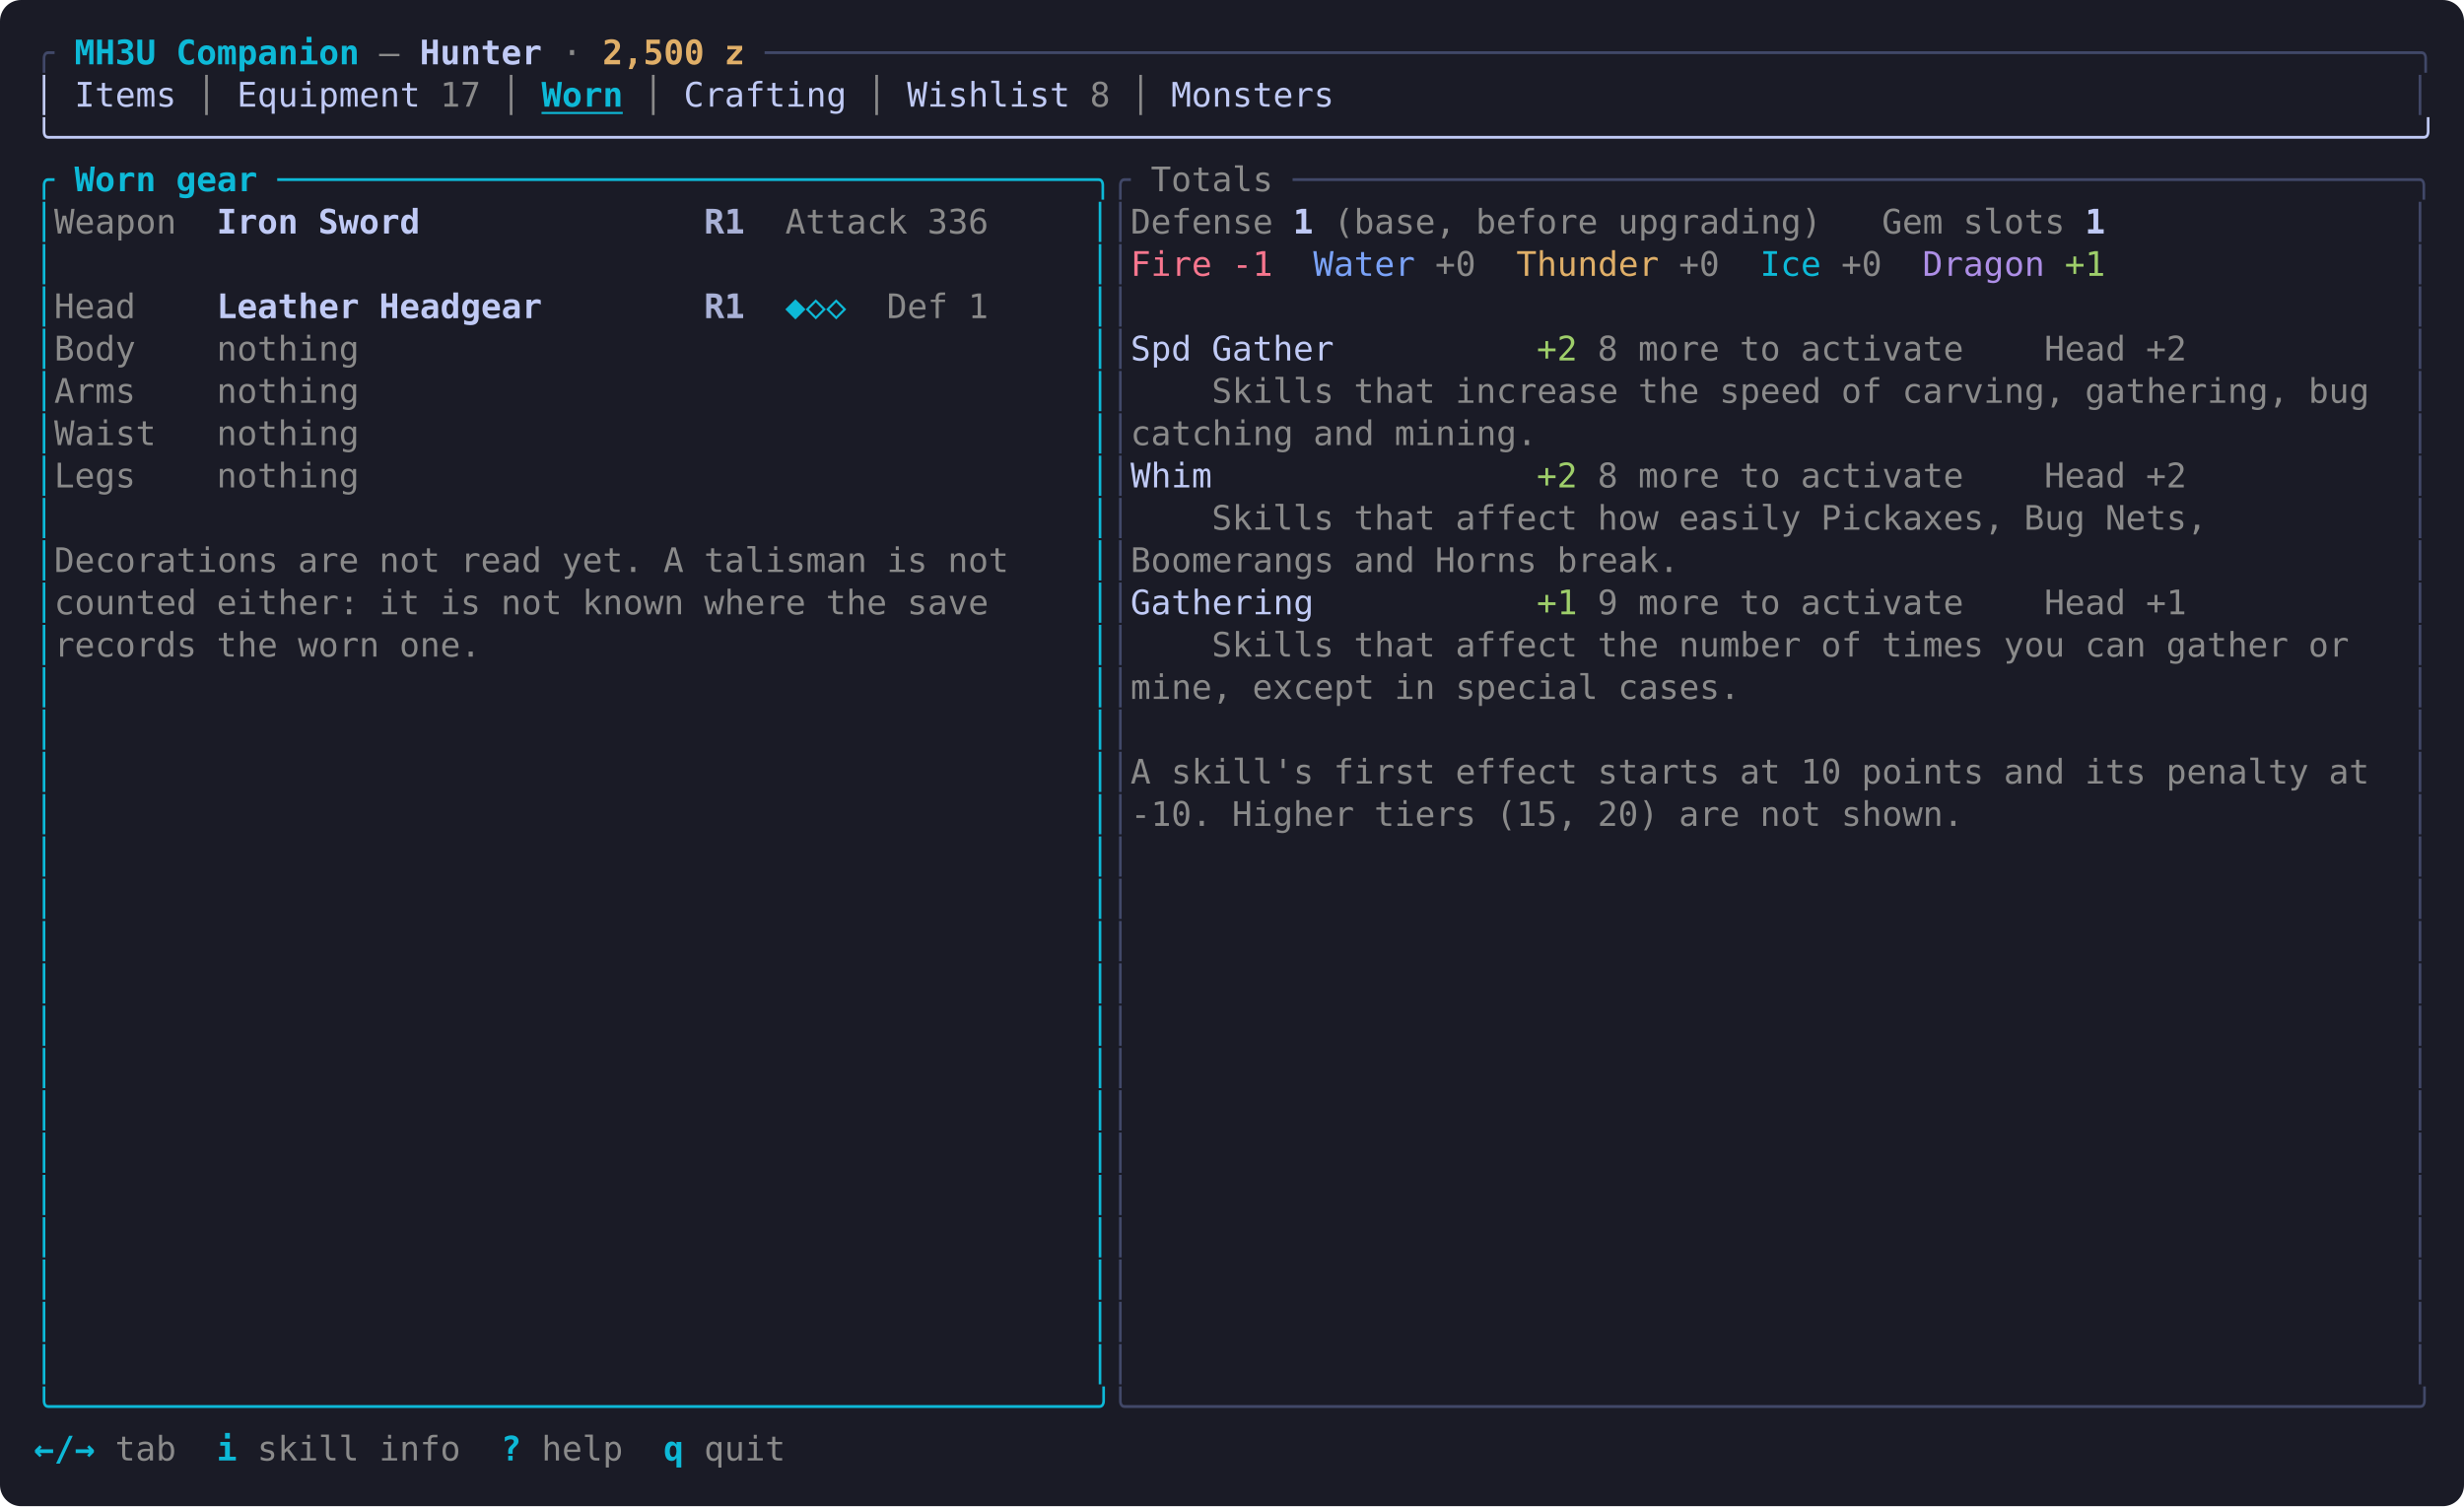
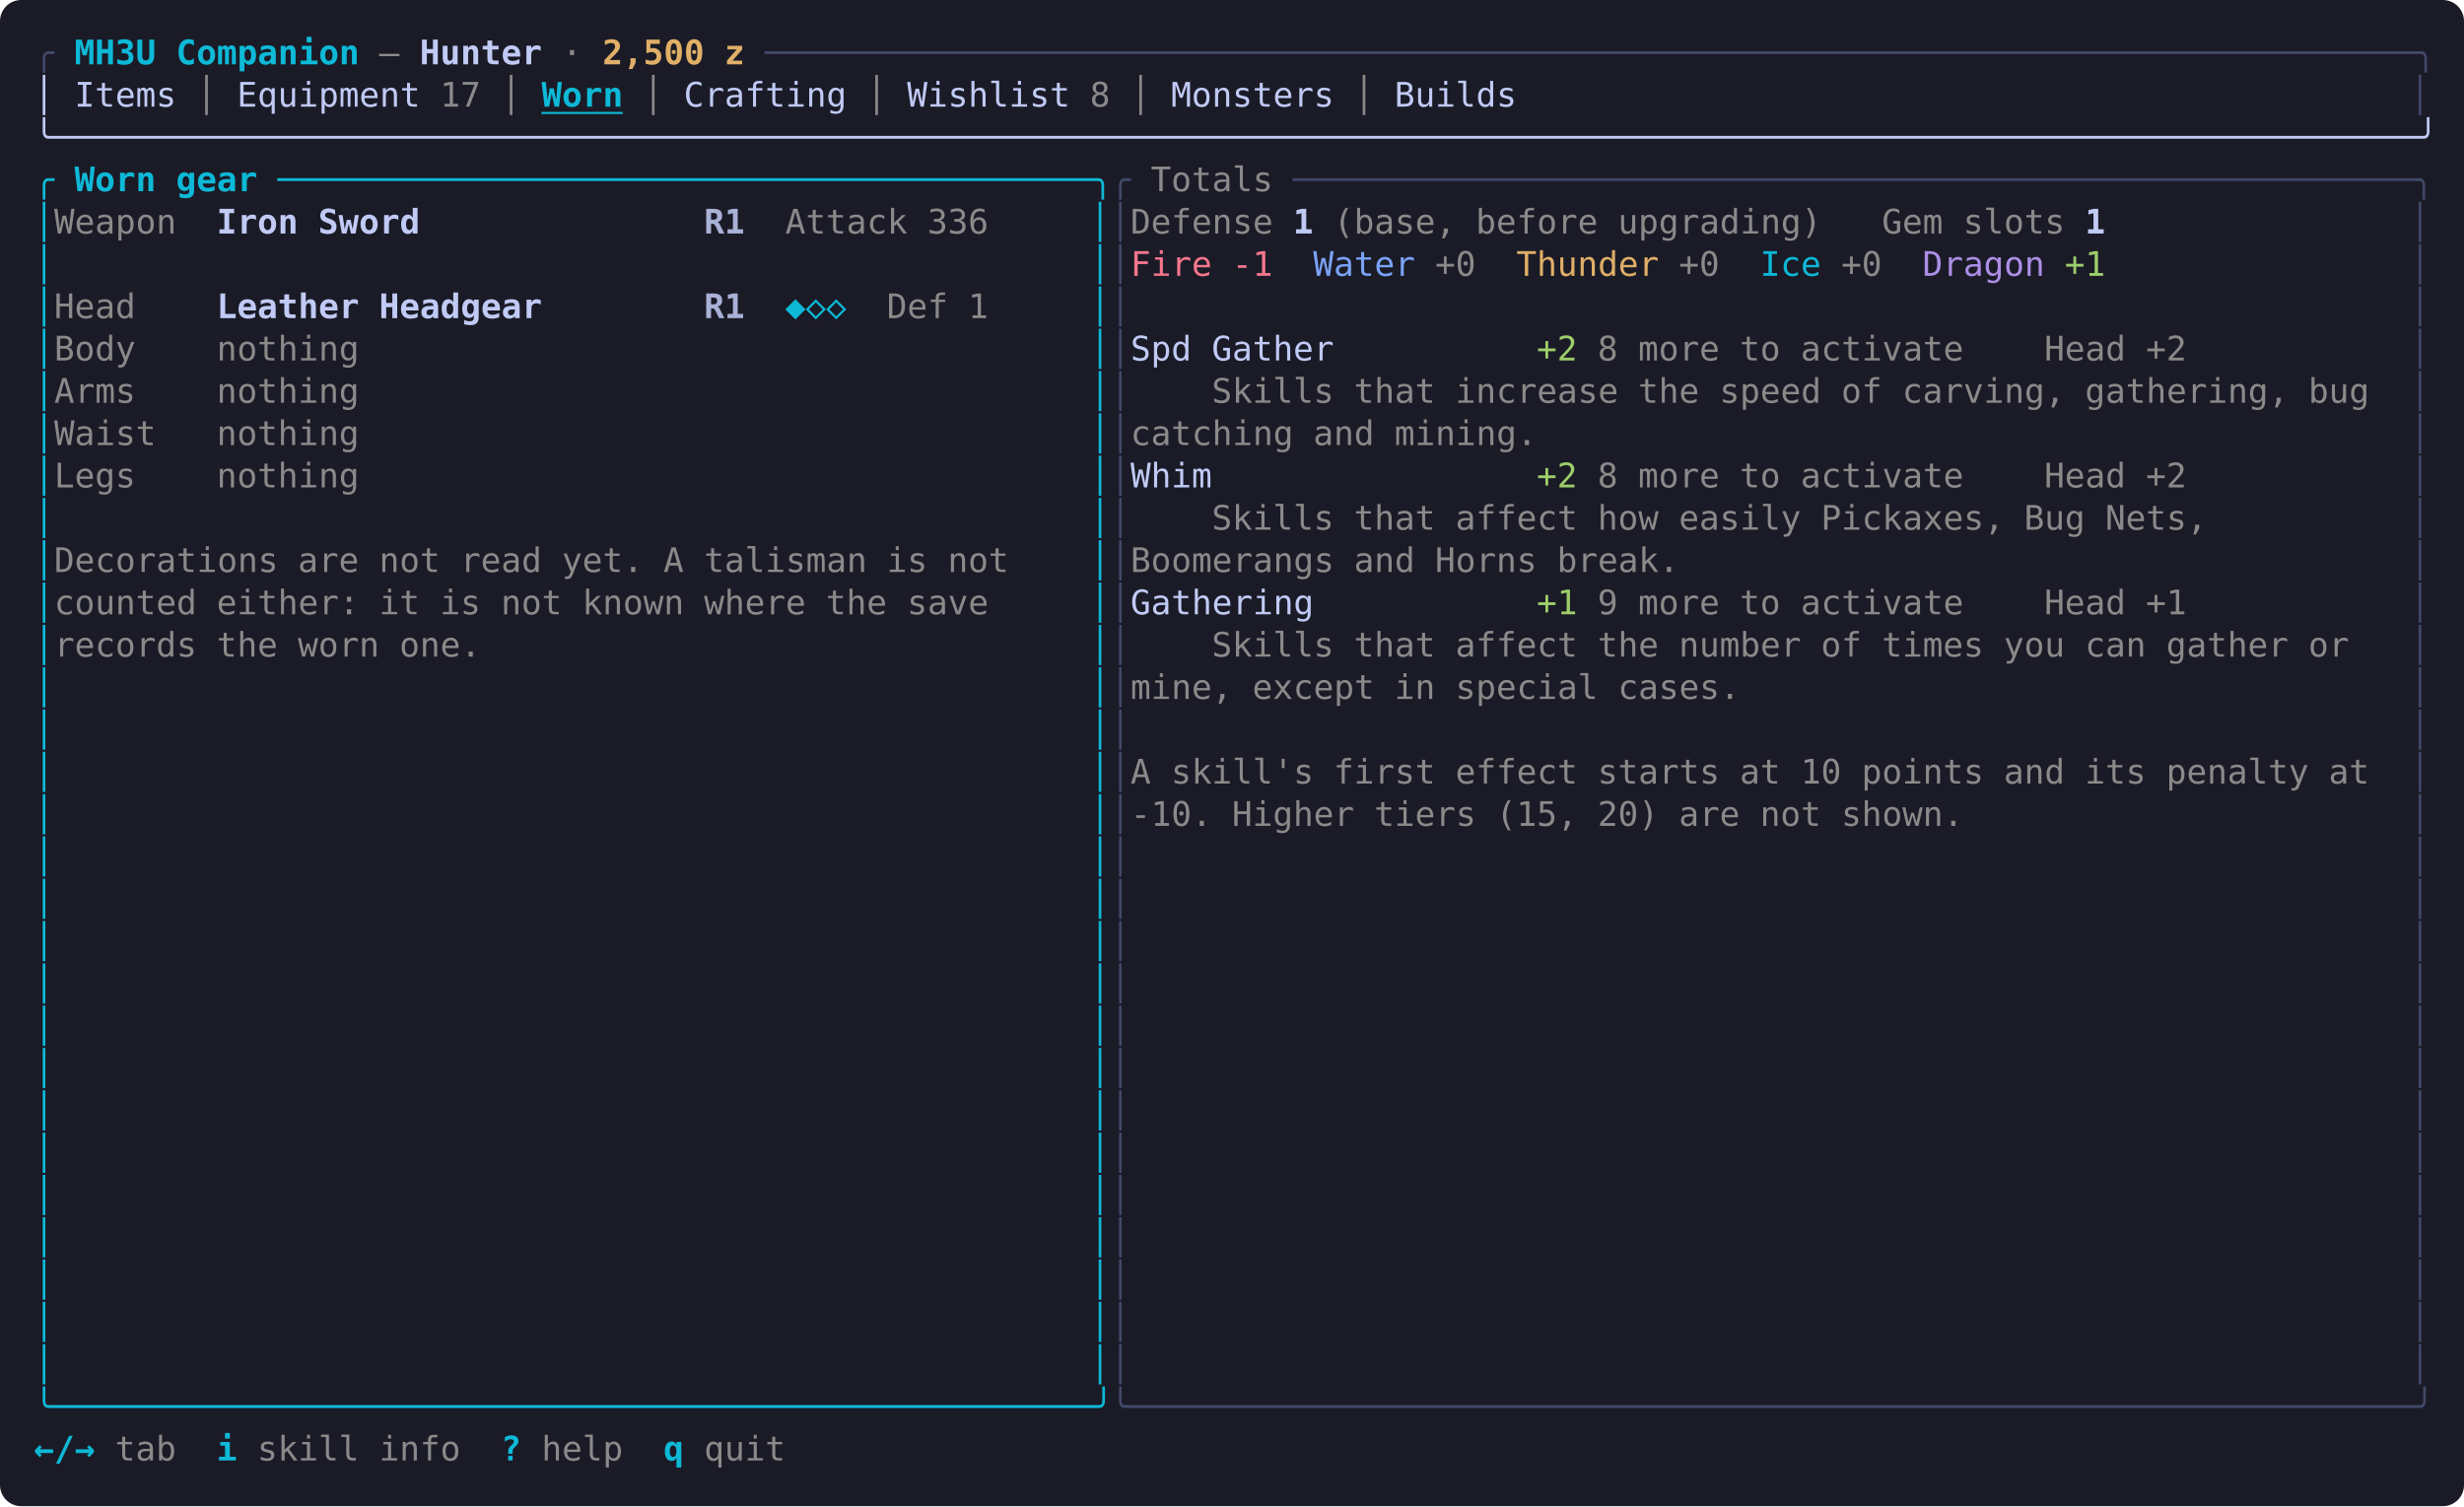
<svg xmlns="http://www.w3.org/2000/svg" width="1164.8" height="712" viewBox="0 0 1164.8 712" role="img">
  <rect width="100%" height="100%" rx="10" fill="#1a1b26" />
  <g font-family="'JetBrains Mono','JetBrainsMono Nerd Font','DejaVu Sans Mono',Menlo,Consolas,monospace" font-size="16">
    <text x="16.0" y="30.4" textLength="9.6" lengthAdjust="spacing" fill="#414868">╭</text>
    <text x="35.2" y="30.4" textLength="38.4" lengthAdjust="spacing" fill="#0db9d7" font-weight="bold">MH3U</text>
    <text x="83.2" y="30.4" textLength="86.4" lengthAdjust="spacing" fill="#0db9d7" font-weight="bold">Companion</text>
    <text x="179.2" y="30.4" textLength="9.6" lengthAdjust="spacing" fill="#8a8a8a">—</text>
    <text x="198.4" y="30.4" textLength="57.6" lengthAdjust="spacing" fill="#c0caf5" font-weight="bold">Hunter</text>
    <text x="265.6" y="30.4" textLength="9.6" lengthAdjust="spacing" fill="#8a8a8a">·</text>
    <text x="284.8" y="30.4" textLength="48.0" lengthAdjust="spacing" fill="#e0af68" font-weight="bold">2,500</text>
    <text x="342.4" y="30.4" textLength="9.6" lengthAdjust="spacing" fill="#e0af68" font-weight="bold">z</text>
    <text x="361.6" y="30.4" textLength="787.2" lengthAdjust="spacing" fill="#414868">─────────────────────────────────────────────────────────────────────────────────╮</text>
    <text x="16.0" y="50.4" textLength="9.6" lengthAdjust="spacing" fill="#c0caf5">│</text>
    <text x="35.2" y="50.4" textLength="48.0" lengthAdjust="spacing" fill="#c0caf5">Items</text>
    <text x="92.8" y="50.4" textLength="9.6" lengthAdjust="spacing" fill="#8a8a8a">│</text>
    <text x="112.0" y="50.4" textLength="86.4" lengthAdjust="spacing" fill="#c0caf5">Equipment</text>
    <text x="208.0" y="50.4" textLength="19.2" lengthAdjust="spacing" fill="#8a8a8a">17</text>
    <text x="236.8" y="50.4" textLength="9.6" lengthAdjust="spacing" fill="#8a8a8a">│</text>
    <text x="256.0" y="50.4" textLength="38.4" lengthAdjust="spacing" fill="#0db9d7" font-weight="bold">Worn</text>
    <line x1="256.0" y1="53.4" x2="294.4" y2="53.4" stroke="#0db9d7" stroke-width="1" />
    <text x="304.0" y="50.4" textLength="9.6" lengthAdjust="spacing" fill="#8a8a8a">│</text>
    <text x="323.2" y="50.4" textLength="76.8" lengthAdjust="spacing" fill="#c0caf5">Crafting</text>
    <text x="409.6" y="50.4" textLength="9.6" lengthAdjust="spacing" fill="#8a8a8a">│</text>
    <text x="428.8" y="50.4" textLength="76.8" lengthAdjust="spacing" fill="#c0caf5">Wishlist</text>
    <text x="515.2" y="50.4" textLength="9.6" lengthAdjust="spacing" fill="#8a8a8a">8</text>
    <text x="534.4" y="50.4" textLength="9.6" lengthAdjust="spacing" fill="#8a8a8a">│</text>
    <text x="553.6" y="50.4" textLength="76.8" lengthAdjust="spacing" fill="#c0caf5">Monsters</text>
+     <text x="640.0" y="50.4" textLength="9.6" lengthAdjust="spacing" fill="#8a8a8a">│</text>
+     <text x="659.2" y="50.4" textLength="57.6" lengthAdjust="spacing" fill="#c0caf5">Builds</text>
    <text x="1139.2" y="50.4" textLength="9.6" lengthAdjust="spacing" fill="#414868">│</text>
    <text x="16.0" y="70.4" textLength="1132.8" lengthAdjust="spacing" fill="#c0caf5">╰────────────────────────────────────────────────────────────────────────────────────────────────────────────────────╯</text>
    <text x="16.0" y="90.4" textLength="9.6" lengthAdjust="spacing" fill="#0db9d7">╭</text>
    <text x="35.2" y="90.4" textLength="38.4" lengthAdjust="spacing" fill="#0db9d7" font-weight="bold">Worn</text>
    <text x="83.2" y="90.4" textLength="38.4" lengthAdjust="spacing" fill="#0db9d7" font-weight="bold">gear</text>
    <text x="131.2" y="90.4" textLength="393.6" lengthAdjust="spacing" fill="#0db9d7">────────────────────────────────────────╮</text>
    <text x="524.8" y="90.4" textLength="9.6" lengthAdjust="spacing" fill="#414868">╭</text>
    <text x="544.0" y="90.4" textLength="57.6" lengthAdjust="spacing" fill="#8a8a8a">Totals</text>
    <text x="611.2" y="90.4" textLength="537.6" lengthAdjust="spacing" fill="#414868">───────────────────────────────────────────────────────╮</text>
    <text x="16.0" y="110.4" textLength="9.6" lengthAdjust="spacing" fill="#0db9d7">│</text>
    <text x="25.6" y="110.4" textLength="57.6" lengthAdjust="spacing" fill="#8a8a8a">Weapon</text>
    <text x="102.4" y="110.4" textLength="38.4" lengthAdjust="spacing" fill="#c0caf5" font-weight="bold">Iron</text>
    <text x="150.4" y="110.4" textLength="48.0" lengthAdjust="spacing" fill="#c0caf5" font-weight="bold">Sword</text>
    <text x="332.8" y="110.4" textLength="19.2" lengthAdjust="spacing" fill="#a9b1d6" font-weight="bold">R1</text>
    <text x="371.2" y="110.4" textLength="57.6" lengthAdjust="spacing" fill="#8a8a8a">Attack</text>
    <text x="438.4" y="110.4" textLength="28.8" lengthAdjust="spacing" fill="#8a8a8a">336</text>
    <text x="515.2" y="110.4" textLength="9.6" lengthAdjust="spacing" fill="#0db9d7">│</text>
    <text x="524.8" y="110.4" textLength="9.6" lengthAdjust="spacing" fill="#414868">│</text>
    <text x="534.4" y="110.4" textLength="67.2" lengthAdjust="spacing" fill="#8a8a8a">Defense</text>
    <text x="611.2" y="110.4" textLength="9.6" lengthAdjust="spacing" fill="#c0caf5" font-weight="bold">1</text>
    <text x="630.4" y="110.4" textLength="57.6" lengthAdjust="spacing" fill="#8a8a8a">(base,</text>
    <text x="697.6" y="110.4" textLength="57.6" lengthAdjust="spacing" fill="#8a8a8a">before</text>
    <text x="764.8" y="110.4" textLength="96.0" lengthAdjust="spacing" fill="#8a8a8a">upgrading)</text>
    <text x="889.6" y="110.4" textLength="28.8" lengthAdjust="spacing" fill="#8a8a8a">Gem</text>
    <text x="928.0" y="110.4" textLength="48.0" lengthAdjust="spacing" fill="#8a8a8a">slots</text>
    <text x="985.6" y="110.4" textLength="9.6" lengthAdjust="spacing" fill="#c0caf5" font-weight="bold">1</text>
    <text x="1139.2" y="110.4" textLength="9.6" lengthAdjust="spacing" fill="#414868">│</text>
    <text x="16.0" y="130.4" textLength="9.6" lengthAdjust="spacing" fill="#0db9d7">│</text>
    <text x="515.2" y="130.4" textLength="9.6" lengthAdjust="spacing" fill="#0db9d7">│</text>
    <text x="524.8" y="130.4" textLength="9.6" lengthAdjust="spacing" fill="#414868">│</text>
    <text x="534.4" y="130.4" textLength="38.4" lengthAdjust="spacing" fill="#f7768e">Fire</text>
    <text x="582.4" y="130.4" textLength="19.2" lengthAdjust="spacing" fill="#f7768e">-1</text>
    <text x="620.8" y="130.4" textLength="48.0" lengthAdjust="spacing" fill="#7aa2f7">Water</text>
    <text x="678.4" y="130.4" textLength="19.2" lengthAdjust="spacing" fill="#8a8a8a">+0</text>
    <text x="716.8" y="130.4" textLength="67.2" lengthAdjust="spacing" fill="#e0af68">Thunder</text>
    <text x="793.6" y="130.4" textLength="19.2" lengthAdjust="spacing" fill="#8a8a8a">+0</text>
    <text x="832.0" y="130.4" textLength="28.8" lengthAdjust="spacing" fill="#0db9d7">Ice</text>
    <text x="870.4" y="130.4" textLength="19.2" lengthAdjust="spacing" fill="#8a8a8a">+0</text>
    <text x="908.8" y="130.4" textLength="57.6" lengthAdjust="spacing" fill="#ad8ee6">Dragon</text>
    <text x="976.0" y="130.4" textLength="19.2" lengthAdjust="spacing" fill="#9ece6a">+1</text>
    <text x="1139.2" y="130.4" textLength="9.6" lengthAdjust="spacing" fill="#414868">│</text>
    <text x="16.0" y="150.4" textLength="9.6" lengthAdjust="spacing" fill="#0db9d7">│</text>
    <text x="25.6" y="150.4" textLength="38.4" lengthAdjust="spacing" fill="#8a8a8a">Head</text>
    <text x="102.4" y="150.4" textLength="67.2" lengthAdjust="spacing" fill="#c0caf5" font-weight="bold">Leather</text>
    <text x="179.2" y="150.4" textLength="76.8" lengthAdjust="spacing" fill="#c0caf5" font-weight="bold">Headgear</text>
    <text x="332.8" y="150.4" textLength="19.2" lengthAdjust="spacing" fill="#a9b1d6" font-weight="bold">R1</text>
    <text x="371.2" y="150.4" textLength="28.8" lengthAdjust="spacing" fill="#0db9d7">◆◇◇</text>
    <text x="419.2" y="150.4" textLength="28.8" lengthAdjust="spacing" fill="#8a8a8a">Def</text>
    <text x="457.6" y="150.4" textLength="9.6" lengthAdjust="spacing" fill="#8a8a8a">1</text>
    <text x="515.2" y="150.4" textLength="9.6" lengthAdjust="spacing" fill="#0db9d7">│</text>
    <text x="524.8" y="150.4" textLength="9.6" lengthAdjust="spacing" fill="#414868">│</text>
    <text x="1139.2" y="150.4" textLength="9.6" lengthAdjust="spacing" fill="#414868">│</text>
    <text x="16.0" y="170.4" textLength="9.6" lengthAdjust="spacing" fill="#0db9d7">│</text>
    <text x="25.6" y="170.4" textLength="38.4" lengthAdjust="spacing" fill="#8a8a8a">Body</text>
    <text x="102.4" y="170.4" textLength="67.2" lengthAdjust="spacing" fill="#8a8a8a">nothing</text>
    <text x="515.2" y="170.4" textLength="9.6" lengthAdjust="spacing" fill="#0db9d7">│</text>
    <text x="524.8" y="170.4" textLength="9.6" lengthAdjust="spacing" fill="#414868">│</text>
    <text x="534.4" y="170.4" textLength="28.8" lengthAdjust="spacing" fill="#c0caf5">Spd</text>
    <text x="572.8" y="170.4" textLength="57.6" lengthAdjust="spacing" fill="#c0caf5">Gather</text>
    <text x="726.4" y="170.4" textLength="19.2" lengthAdjust="spacing" fill="#9ece6a">+2</text>
    <text x="755.2" y="170.4" textLength="9.6" lengthAdjust="spacing" fill="#8a8a8a">8</text>
    <text x="774.4" y="170.4" textLength="38.4" lengthAdjust="spacing" fill="#8a8a8a">more</text>
    <text x="822.4" y="170.4" textLength="19.2" lengthAdjust="spacing" fill="#8a8a8a">to</text>
    <text x="851.2" y="170.4" textLength="76.8" lengthAdjust="spacing" fill="#8a8a8a">activate</text>
    <text x="966.4" y="170.4" textLength="38.4" lengthAdjust="spacing" fill="#8a8a8a">Head</text>
    <text x="1014.4" y="170.4" textLength="19.2" lengthAdjust="spacing" fill="#8a8a8a">+2</text>
    <text x="1139.2" y="170.4" textLength="9.6" lengthAdjust="spacing" fill="#414868">│</text>
    <text x="16.0" y="190.4" textLength="9.6" lengthAdjust="spacing" fill="#0db9d7">│</text>
    <text x="25.6" y="190.4" textLength="38.4" lengthAdjust="spacing" fill="#8a8a8a">Arms</text>
    <text x="102.4" y="190.4" textLength="67.2" lengthAdjust="spacing" fill="#8a8a8a">nothing</text>
    <text x="515.2" y="190.4" textLength="9.6" lengthAdjust="spacing" fill="#0db9d7">│</text>
    <text x="524.8" y="190.4" textLength="9.6" lengthAdjust="spacing" fill="#414868">│</text>
    <text x="572.8" y="190.4" textLength="57.6" lengthAdjust="spacing" fill="#8a8a8a">Skills</text>
    <text x="640.0" y="190.4" textLength="38.4" lengthAdjust="spacing" fill="#8a8a8a">that</text>
    <text x="688.0" y="190.4" textLength="76.8" lengthAdjust="spacing" fill="#8a8a8a">increase</text>
    <text x="774.4" y="190.4" textLength="28.8" lengthAdjust="spacing" fill="#8a8a8a">the</text>
    <text x="812.8" y="190.4" textLength="48.0" lengthAdjust="spacing" fill="#8a8a8a">speed</text>
    <text x="870.4" y="190.4" textLength="19.2" lengthAdjust="spacing" fill="#8a8a8a">of</text>
    <text x="899.2" y="190.4" textLength="76.8" lengthAdjust="spacing" fill="#8a8a8a">carving,</text>
    <text x="985.6" y="190.4" textLength="96.0" lengthAdjust="spacing" fill="#8a8a8a">gathering,</text>
    <text x="1091.2" y="190.4" textLength="28.8" lengthAdjust="spacing" fill="#8a8a8a">bug</text>
    <text x="1139.2" y="190.4" textLength="9.6" lengthAdjust="spacing" fill="#414868">│</text>
    <text x="16.0" y="210.4" textLength="9.6" lengthAdjust="spacing" fill="#0db9d7">│</text>
    <text x="25.6" y="210.4" textLength="48.0" lengthAdjust="spacing" fill="#8a8a8a">Waist</text>
    <text x="102.4" y="210.4" textLength="67.2" lengthAdjust="spacing" fill="#8a8a8a">nothing</text>
    <text x="515.2" y="210.4" textLength="9.6" lengthAdjust="spacing" fill="#0db9d7">│</text>
    <text x="524.8" y="210.4" textLength="9.6" lengthAdjust="spacing" fill="#414868">│</text>
    <text x="534.4" y="210.4" textLength="76.8" lengthAdjust="spacing" fill="#8a8a8a">catching</text>
    <text x="620.8" y="210.4" textLength="28.8" lengthAdjust="spacing" fill="#8a8a8a">and</text>
    <text x="659.2" y="210.4" textLength="67.2" lengthAdjust="spacing" fill="#8a8a8a">mining.</text>
    <text x="1139.2" y="210.4" textLength="9.6" lengthAdjust="spacing" fill="#414868">│</text>
    <text x="16.0" y="230.4" textLength="9.6" lengthAdjust="spacing" fill="#0db9d7">│</text>
    <text x="25.6" y="230.4" textLength="38.4" lengthAdjust="spacing" fill="#8a8a8a">Legs</text>
    <text x="102.4" y="230.4" textLength="67.2" lengthAdjust="spacing" fill="#8a8a8a">nothing</text>
    <text x="515.2" y="230.4" textLength="9.6" lengthAdjust="spacing" fill="#0db9d7">│</text>
    <text x="524.8" y="230.4" textLength="9.6" lengthAdjust="spacing" fill="#414868">│</text>
    <text x="534.4" y="230.4" textLength="38.4" lengthAdjust="spacing" fill="#c0caf5">Whim</text>
    <text x="726.4" y="230.4" textLength="19.2" lengthAdjust="spacing" fill="#9ece6a">+2</text>
    <text x="755.2" y="230.4" textLength="9.6" lengthAdjust="spacing" fill="#8a8a8a">8</text>
    <text x="774.4" y="230.4" textLength="38.4" lengthAdjust="spacing" fill="#8a8a8a">more</text>
    <text x="822.4" y="230.4" textLength="19.2" lengthAdjust="spacing" fill="#8a8a8a">to</text>
    <text x="851.2" y="230.4" textLength="76.8" lengthAdjust="spacing" fill="#8a8a8a">activate</text>
    <text x="966.4" y="230.4" textLength="38.4" lengthAdjust="spacing" fill="#8a8a8a">Head</text>
    <text x="1014.4" y="230.4" textLength="19.2" lengthAdjust="spacing" fill="#8a8a8a">+2</text>
    <text x="1139.2" y="230.4" textLength="9.6" lengthAdjust="spacing" fill="#414868">│</text>
    <text x="16.0" y="250.4" textLength="9.6" lengthAdjust="spacing" fill="#0db9d7">│</text>
    <text x="515.2" y="250.4" textLength="9.6" lengthAdjust="spacing" fill="#0db9d7">│</text>
    <text x="524.8" y="250.4" textLength="9.6" lengthAdjust="spacing" fill="#414868">│</text>
    <text x="572.8" y="250.4" textLength="57.6" lengthAdjust="spacing" fill="#8a8a8a">Skills</text>
    <text x="640.0" y="250.4" textLength="38.4" lengthAdjust="spacing" fill="#8a8a8a">that</text>
    <text x="688.0" y="250.4" textLength="57.6" lengthAdjust="spacing" fill="#8a8a8a">affect</text>
    <text x="755.2" y="250.4" textLength="28.8" lengthAdjust="spacing" fill="#8a8a8a">how</text>
    <text x="793.6" y="250.4" textLength="57.6" lengthAdjust="spacing" fill="#8a8a8a">easily</text>
    <text x="860.8" y="250.4" textLength="86.4" lengthAdjust="spacing" fill="#8a8a8a">Pickaxes,</text>
    <text x="956.8" y="250.4" textLength="28.8" lengthAdjust="spacing" fill="#8a8a8a">Bug</text>
    <text x="995.2" y="250.4" textLength="48.0" lengthAdjust="spacing" fill="#8a8a8a">Nets,</text>
    <text x="1139.2" y="250.4" textLength="9.6" lengthAdjust="spacing" fill="#414868">│</text>
    <text x="16.0" y="270.4" textLength="9.6" lengthAdjust="spacing" fill="#0db9d7">│</text>
    <text x="25.6" y="270.4" textLength="105.6" lengthAdjust="spacing" fill="#8a8a8a">Decorations</text>
    <text x="140.8" y="270.4" textLength="28.8" lengthAdjust="spacing" fill="#8a8a8a">are</text>
    <text x="179.2" y="270.4" textLength="28.8" lengthAdjust="spacing" fill="#8a8a8a">not</text>
    <text x="217.6" y="270.4" textLength="38.4" lengthAdjust="spacing" fill="#8a8a8a">read</text>
    <text x="265.6" y="270.4" textLength="38.4" lengthAdjust="spacing" fill="#8a8a8a">yet.</text>
    <text x="313.6" y="270.4" textLength="9.6" lengthAdjust="spacing" fill="#8a8a8a">A</text>
    <text x="332.8" y="270.4" textLength="76.8" lengthAdjust="spacing" fill="#8a8a8a">talisman</text>
    <text x="419.2" y="270.4" textLength="19.2" lengthAdjust="spacing" fill="#8a8a8a">is</text>
    <text x="448.0" y="270.4" textLength="28.8" lengthAdjust="spacing" fill="#8a8a8a">not</text>
    <text x="515.2" y="270.4" textLength="9.6" lengthAdjust="spacing" fill="#0db9d7">│</text>
    <text x="524.8" y="270.4" textLength="9.6" lengthAdjust="spacing" fill="#414868">│</text>
    <text x="534.4" y="270.4" textLength="96.0" lengthAdjust="spacing" fill="#8a8a8a">Boomerangs</text>
    <text x="640.0" y="270.4" textLength="28.8" lengthAdjust="spacing" fill="#8a8a8a">and</text>
    <text x="678.4" y="270.4" textLength="48.0" lengthAdjust="spacing" fill="#8a8a8a">Horns</text>
    <text x="736.0" y="270.4" textLength="57.6" lengthAdjust="spacing" fill="#8a8a8a">break.</text>
    <text x="1139.2" y="270.4" textLength="9.6" lengthAdjust="spacing" fill="#414868">│</text>
    <text x="16.0" y="290.4" textLength="9.6" lengthAdjust="spacing" fill="#0db9d7">│</text>
    <text x="25.6" y="290.4" textLength="67.2" lengthAdjust="spacing" fill="#8a8a8a">counted</text>
    <text x="102.4" y="290.4" textLength="67.2" lengthAdjust="spacing" fill="#8a8a8a">either:</text>
    <text x="179.2" y="290.4" textLength="19.2" lengthAdjust="spacing" fill="#8a8a8a">it</text>
    <text x="208.0" y="290.4" textLength="19.2" lengthAdjust="spacing" fill="#8a8a8a">is</text>
    <text x="236.8" y="290.4" textLength="28.8" lengthAdjust="spacing" fill="#8a8a8a">not</text>
    <text x="275.2" y="290.4" textLength="48.0" lengthAdjust="spacing" fill="#8a8a8a">known</text>
    <text x="332.8" y="290.4" textLength="48.0" lengthAdjust="spacing" fill="#8a8a8a">where</text>
    <text x="390.4" y="290.4" textLength="28.8" lengthAdjust="spacing" fill="#8a8a8a">the</text>
    <text x="428.8" y="290.4" textLength="38.4" lengthAdjust="spacing" fill="#8a8a8a">save</text>
    <text x="515.2" y="290.4" textLength="9.6" lengthAdjust="spacing" fill="#0db9d7">│</text>
    <text x="524.8" y="290.4" textLength="9.6" lengthAdjust="spacing" fill="#414868">│</text>
    <text x="534.4" y="290.4" textLength="86.4" lengthAdjust="spacing" fill="#c0caf5">Gathering</text>
    <text x="726.4" y="290.4" textLength="19.2" lengthAdjust="spacing" fill="#9ece6a">+1</text>
    <text x="755.2" y="290.4" textLength="9.6" lengthAdjust="spacing" fill="#8a8a8a">9</text>
    <text x="774.4" y="290.4" textLength="38.4" lengthAdjust="spacing" fill="#8a8a8a">more</text>
    <text x="822.4" y="290.4" textLength="19.2" lengthAdjust="spacing" fill="#8a8a8a">to</text>
    <text x="851.2" y="290.4" textLength="76.8" lengthAdjust="spacing" fill="#8a8a8a">activate</text>
    <text x="966.4" y="290.4" textLength="38.4" lengthAdjust="spacing" fill="#8a8a8a">Head</text>
    <text x="1014.4" y="290.4" textLength="19.2" lengthAdjust="spacing" fill="#8a8a8a">+1</text>
    <text x="1139.2" y="290.4" textLength="9.6" lengthAdjust="spacing" fill="#414868">│</text>
    <text x="16.0" y="310.4" textLength="9.6" lengthAdjust="spacing" fill="#0db9d7">│</text>
    <text x="25.6" y="310.4" textLength="67.2" lengthAdjust="spacing" fill="#8a8a8a">records</text>
    <text x="102.4" y="310.4" textLength="28.8" lengthAdjust="spacing" fill="#8a8a8a">the</text>
    <text x="140.8" y="310.4" textLength="38.4" lengthAdjust="spacing" fill="#8a8a8a">worn</text>
    <text x="188.8" y="310.4" textLength="38.4" lengthAdjust="spacing" fill="#8a8a8a">one.</text>
    <text x="515.2" y="310.4" textLength="9.6" lengthAdjust="spacing" fill="#0db9d7">│</text>
    <text x="524.8" y="310.4" textLength="9.6" lengthAdjust="spacing" fill="#414868">│</text>
    <text x="572.8" y="310.4" textLength="57.6" lengthAdjust="spacing" fill="#8a8a8a">Skills</text>
    <text x="640.0" y="310.4" textLength="38.4" lengthAdjust="spacing" fill="#8a8a8a">that</text>
    <text x="688.0" y="310.4" textLength="57.6" lengthAdjust="spacing" fill="#8a8a8a">affect</text>
    <text x="755.2" y="310.4" textLength="28.8" lengthAdjust="spacing" fill="#8a8a8a">the</text>
    <text x="793.6" y="310.4" textLength="57.6" lengthAdjust="spacing" fill="#8a8a8a">number</text>
    <text x="860.8" y="310.4" textLength="19.2" lengthAdjust="spacing" fill="#8a8a8a">of</text>
    <text x="889.6" y="310.4" textLength="48.0" lengthAdjust="spacing" fill="#8a8a8a">times</text>
    <text x="947.2" y="310.4" textLength="28.8" lengthAdjust="spacing" fill="#8a8a8a">you</text>
    <text x="985.6" y="310.4" textLength="28.8" lengthAdjust="spacing" fill="#8a8a8a">can</text>
    <text x="1024.0" y="310.4" textLength="57.6" lengthAdjust="spacing" fill="#8a8a8a">gather</text>
    <text x="1091.2" y="310.4" textLength="19.2" lengthAdjust="spacing" fill="#8a8a8a">or</text>
    <text x="1139.2" y="310.4" textLength="9.6" lengthAdjust="spacing" fill="#414868">│</text>
    <text x="16.0" y="330.4" textLength="9.6" lengthAdjust="spacing" fill="#0db9d7">│</text>
    <text x="515.2" y="330.4" textLength="9.6" lengthAdjust="spacing" fill="#0db9d7">│</text>
    <text x="524.8" y="330.4" textLength="9.6" lengthAdjust="spacing" fill="#414868">│</text>
    <text x="534.4" y="330.4" textLength="48.0" lengthAdjust="spacing" fill="#8a8a8a">mine,</text>
    <text x="592.0" y="330.4" textLength="57.6" lengthAdjust="spacing" fill="#8a8a8a">except</text>
    <text x="659.2" y="330.4" textLength="19.2" lengthAdjust="spacing" fill="#8a8a8a">in</text>
    <text x="688.0" y="330.4" textLength="67.2" lengthAdjust="spacing" fill="#8a8a8a">special</text>
    <text x="764.8" y="330.4" textLength="57.6" lengthAdjust="spacing" fill="#8a8a8a">cases.</text>
    <text x="1139.2" y="330.4" textLength="9.6" lengthAdjust="spacing" fill="#414868">│</text>
    <text x="16.0" y="350.4" textLength="9.6" lengthAdjust="spacing" fill="#0db9d7">│</text>
    <text x="515.2" y="350.4" textLength="9.6" lengthAdjust="spacing" fill="#0db9d7">│</text>
    <text x="524.8" y="350.4" textLength="9.6" lengthAdjust="spacing" fill="#414868">│</text>
    <text x="1139.2" y="350.4" textLength="9.6" lengthAdjust="spacing" fill="#414868">│</text>
    <text x="16.0" y="370.4" textLength="9.6" lengthAdjust="spacing" fill="#0db9d7">│</text>
    <text x="515.2" y="370.4" textLength="9.6" lengthAdjust="spacing" fill="#0db9d7">│</text>
    <text x="524.8" y="370.4" textLength="9.6" lengthAdjust="spacing" fill="#414868">│</text>
    <text x="534.4" y="370.4" textLength="9.6" lengthAdjust="spacing" fill="#8a8a8a">A</text>
    <text x="553.6" y="370.4" textLength="67.2" lengthAdjust="spacing" fill="#8a8a8a">skill's</text>
    <text x="630.4" y="370.4" textLength="48.0" lengthAdjust="spacing" fill="#8a8a8a">first</text>
    <text x="688.0" y="370.4" textLength="57.6" lengthAdjust="spacing" fill="#8a8a8a">effect</text>
    <text x="755.2" y="370.4" textLength="57.6" lengthAdjust="spacing" fill="#8a8a8a">starts</text>
    <text x="822.4" y="370.4" textLength="19.2" lengthAdjust="spacing" fill="#8a8a8a">at</text>
    <text x="851.2" y="370.4" textLength="19.2" lengthAdjust="spacing" fill="#8a8a8a">10</text>
    <text x="880.0" y="370.4" textLength="57.6" lengthAdjust="spacing" fill="#8a8a8a">points</text>
    <text x="947.2" y="370.4" textLength="28.8" lengthAdjust="spacing" fill="#8a8a8a">and</text>
    <text x="985.6" y="370.4" textLength="28.8" lengthAdjust="spacing" fill="#8a8a8a">its</text>
    <text x="1024.0" y="370.4" textLength="67.2" lengthAdjust="spacing" fill="#8a8a8a">penalty</text>
    <text x="1100.8" y="370.4" textLength="19.2" lengthAdjust="spacing" fill="#8a8a8a">at</text>
    <text x="1139.2" y="370.4" textLength="9.6" lengthAdjust="spacing" fill="#414868">│</text>
    <text x="16.0" y="390.4" textLength="9.6" lengthAdjust="spacing" fill="#0db9d7">│</text>
    <text x="515.2" y="390.4" textLength="9.6" lengthAdjust="spacing" fill="#0db9d7">│</text>
    <text x="524.8" y="390.4" textLength="9.6" lengthAdjust="spacing" fill="#414868">│</text>
    <text x="534.4" y="390.4" textLength="38.4" lengthAdjust="spacing" fill="#8a8a8a">-10.</text>
    <text x="582.4" y="390.4" textLength="57.6" lengthAdjust="spacing" fill="#8a8a8a">Higher</text>
    <text x="649.6" y="390.4" textLength="48.0" lengthAdjust="spacing" fill="#8a8a8a">tiers</text>
    <text x="707.2" y="390.4" textLength="38.4" lengthAdjust="spacing" fill="#8a8a8a">(15,</text>
    <text x="755.2" y="390.4" textLength="28.8" lengthAdjust="spacing" fill="#8a8a8a">20)</text>
    <text x="793.6" y="390.4" textLength="28.8" lengthAdjust="spacing" fill="#8a8a8a">are</text>
    <text x="832.0" y="390.4" textLength="28.8" lengthAdjust="spacing" fill="#8a8a8a">not</text>
    <text x="870.4" y="390.4" textLength="57.6" lengthAdjust="spacing" fill="#8a8a8a">shown.</text>
    <text x="1139.2" y="390.4" textLength="9.6" lengthAdjust="spacing" fill="#414868">│</text>
    <text x="16.0" y="410.4" textLength="9.6" lengthAdjust="spacing" fill="#0db9d7">│</text>
    <text x="515.2" y="410.4" textLength="9.6" lengthAdjust="spacing" fill="#0db9d7">│</text>
    <text x="524.8" y="410.4" textLength="9.6" lengthAdjust="spacing" fill="#414868">│</text>
    <text x="1139.2" y="410.4" textLength="9.6" lengthAdjust="spacing" fill="#414868">│</text>
    <text x="16.0" y="430.4" textLength="9.6" lengthAdjust="spacing" fill="#0db9d7">│</text>
    <text x="515.2" y="430.4" textLength="9.6" lengthAdjust="spacing" fill="#0db9d7">│</text>
    <text x="524.8" y="430.4" textLength="9.6" lengthAdjust="spacing" fill="#414868">│</text>
    <text x="1139.2" y="430.4" textLength="9.6" lengthAdjust="spacing" fill="#414868">│</text>
    <text x="16.0" y="450.4" textLength="9.6" lengthAdjust="spacing" fill="#0db9d7">│</text>
    <text x="515.2" y="450.4" textLength="9.6" lengthAdjust="spacing" fill="#0db9d7">│</text>
    <text x="524.8" y="450.4" textLength="9.6" lengthAdjust="spacing" fill="#414868">│</text>
    <text x="1139.2" y="450.4" textLength="9.6" lengthAdjust="spacing" fill="#414868">│</text>
    <text x="16.0" y="470.4" textLength="9.6" lengthAdjust="spacing" fill="#0db9d7">│</text>
    <text x="515.2" y="470.4" textLength="9.6" lengthAdjust="spacing" fill="#0db9d7">│</text>
    <text x="524.8" y="470.4" textLength="9.6" lengthAdjust="spacing" fill="#414868">│</text>
    <text x="1139.2" y="470.4" textLength="9.6" lengthAdjust="spacing" fill="#414868">│</text>
    <text x="16.0" y="490.4" textLength="9.6" lengthAdjust="spacing" fill="#0db9d7">│</text>
    <text x="515.2" y="490.4" textLength="9.6" lengthAdjust="spacing" fill="#0db9d7">│</text>
    <text x="524.8" y="490.4" textLength="9.6" lengthAdjust="spacing" fill="#414868">│</text>
    <text x="1139.2" y="490.4" textLength="9.6" lengthAdjust="spacing" fill="#414868">│</text>
    <text x="16.0" y="510.4" textLength="9.6" lengthAdjust="spacing" fill="#0db9d7">│</text>
    <text x="515.2" y="510.4" textLength="9.6" lengthAdjust="spacing" fill="#0db9d7">│</text>
    <text x="524.8" y="510.4" textLength="9.6" lengthAdjust="spacing" fill="#414868">│</text>
    <text x="1139.2" y="510.4" textLength="9.6" lengthAdjust="spacing" fill="#414868">│</text>
    <text x="16.0" y="530.4" textLength="9.6" lengthAdjust="spacing" fill="#0db9d7">│</text>
    <text x="515.2" y="530.4" textLength="9.6" lengthAdjust="spacing" fill="#0db9d7">│</text>
    <text x="524.8" y="530.4" textLength="9.6" lengthAdjust="spacing" fill="#414868">│</text>
    <text x="1139.2" y="530.4" textLength="9.6" lengthAdjust="spacing" fill="#414868">│</text>
    <text x="16.0" y="550.4" textLength="9.6" lengthAdjust="spacing" fill="#0db9d7">│</text>
    <text x="515.2" y="550.4" textLength="9.6" lengthAdjust="spacing" fill="#0db9d7">│</text>
    <text x="524.8" y="550.4" textLength="9.6" lengthAdjust="spacing" fill="#414868">│</text>
    <text x="1139.2" y="550.4" textLength="9.6" lengthAdjust="spacing" fill="#414868">│</text>
    <text x="16.0" y="570.4" textLength="9.6" lengthAdjust="spacing" fill="#0db9d7">│</text>
    <text x="515.2" y="570.4" textLength="9.6" lengthAdjust="spacing" fill="#0db9d7">│</text>
    <text x="524.8" y="570.4" textLength="9.6" lengthAdjust="spacing" fill="#414868">│</text>
    <text x="1139.2" y="570.4" textLength="9.6" lengthAdjust="spacing" fill="#414868">│</text>
    <text x="16.0" y="590.4" textLength="9.6" lengthAdjust="spacing" fill="#0db9d7">│</text>
    <text x="515.2" y="590.4" textLength="9.6" lengthAdjust="spacing" fill="#0db9d7">│</text>
    <text x="524.8" y="590.4" textLength="9.6" lengthAdjust="spacing" fill="#414868">│</text>
    <text x="1139.2" y="590.4" textLength="9.6" lengthAdjust="spacing" fill="#414868">│</text>
    <text x="16.0" y="610.4" textLength="9.6" lengthAdjust="spacing" fill="#0db9d7">│</text>
    <text x="515.2" y="610.4" textLength="9.6" lengthAdjust="spacing" fill="#0db9d7">│</text>
    <text x="524.8" y="610.4" textLength="9.6" lengthAdjust="spacing" fill="#414868">│</text>
    <text x="1139.2" y="610.4" textLength="9.6" lengthAdjust="spacing" fill="#414868">│</text>
    <text x="16.0" y="630.4" textLength="9.6" lengthAdjust="spacing" fill="#0db9d7">│</text>
    <text x="515.2" y="630.4" textLength="9.6" lengthAdjust="spacing" fill="#0db9d7">│</text>
    <text x="524.8" y="630.4" textLength="9.6" lengthAdjust="spacing" fill="#414868">│</text>
    <text x="1139.2" y="630.4" textLength="9.6" lengthAdjust="spacing" fill="#414868">│</text>
    <text x="16.0" y="650.4" textLength="9.6" lengthAdjust="spacing" fill="#0db9d7">│</text>
    <text x="515.2" y="650.4" textLength="9.6" lengthAdjust="spacing" fill="#0db9d7">│</text>
    <text x="524.8" y="650.4" textLength="9.6" lengthAdjust="spacing" fill="#414868">│</text>
    <text x="1139.2" y="650.4" textLength="9.6" lengthAdjust="spacing" fill="#414868">│</text>
    <text x="16.0" y="670.4" textLength="508.8" lengthAdjust="spacing" fill="#0db9d7">╰───────────────────────────────────────────────────╯</text>
    <text x="524.8" y="670.4" textLength="624.0" lengthAdjust="spacing" fill="#414868">╰───────────────────────────────────────────────────────────────╯</text>
    <text x="16.0" y="690.4" textLength="28.8" lengthAdjust="spacing" fill="#0db9d7" font-weight="bold">←/→</text>
    <text x="54.4" y="690.4" textLength="28.8" lengthAdjust="spacing" fill="#8a8a8a">tab</text>
    <text x="102.4" y="690.4" textLength="9.6" lengthAdjust="spacing" fill="#0db9d7" font-weight="bold">i</text>
    <text x="121.6" y="690.4" textLength="48.0" lengthAdjust="spacing" fill="#8a8a8a">skill</text>
    <text x="179.2" y="690.4" textLength="38.4" lengthAdjust="spacing" fill="#8a8a8a">info</text>
    <text x="236.8" y="690.4" textLength="9.6" lengthAdjust="spacing" fill="#0db9d7" font-weight="bold">?</text>
    <text x="256.0" y="690.4" textLength="38.4" lengthAdjust="spacing" fill="#8a8a8a">help</text>
    <text x="313.6" y="690.4" textLength="9.6" lengthAdjust="spacing" fill="#0db9d7" font-weight="bold">q</text>
    <text x="332.8" y="690.4" textLength="38.4" lengthAdjust="spacing" fill="#8a8a8a">quit</text>
  </g>
</svg>
